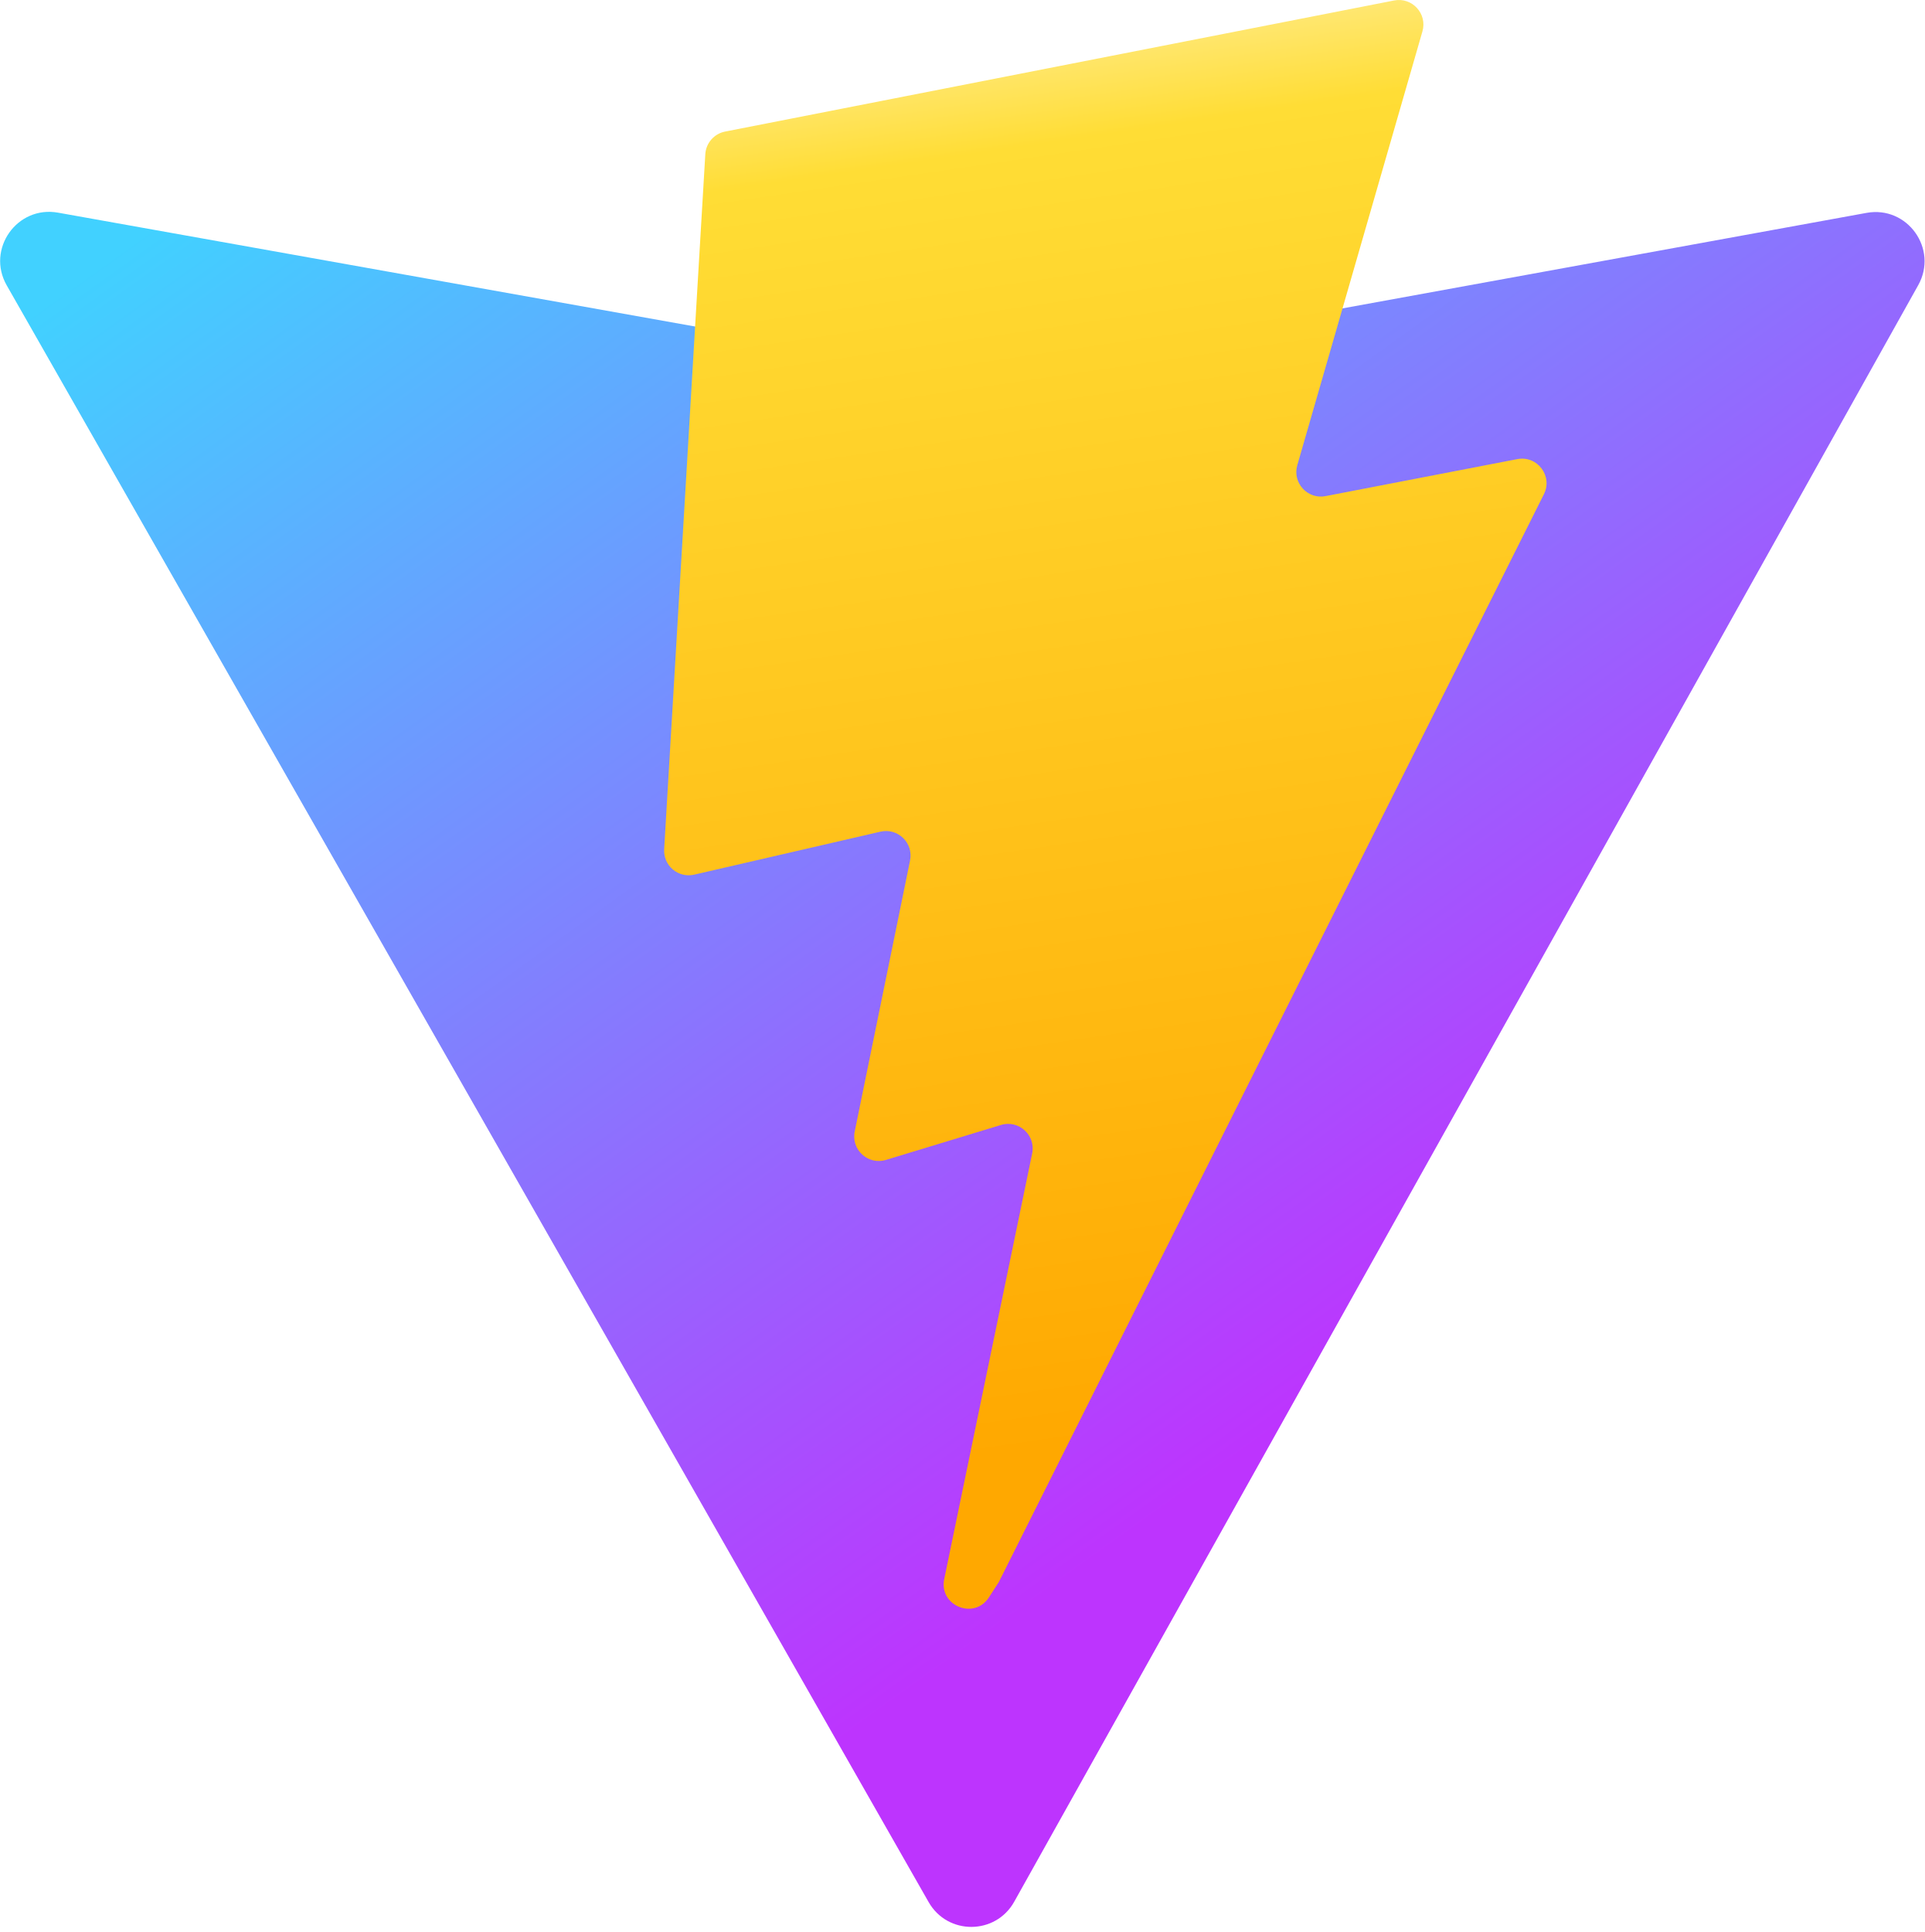
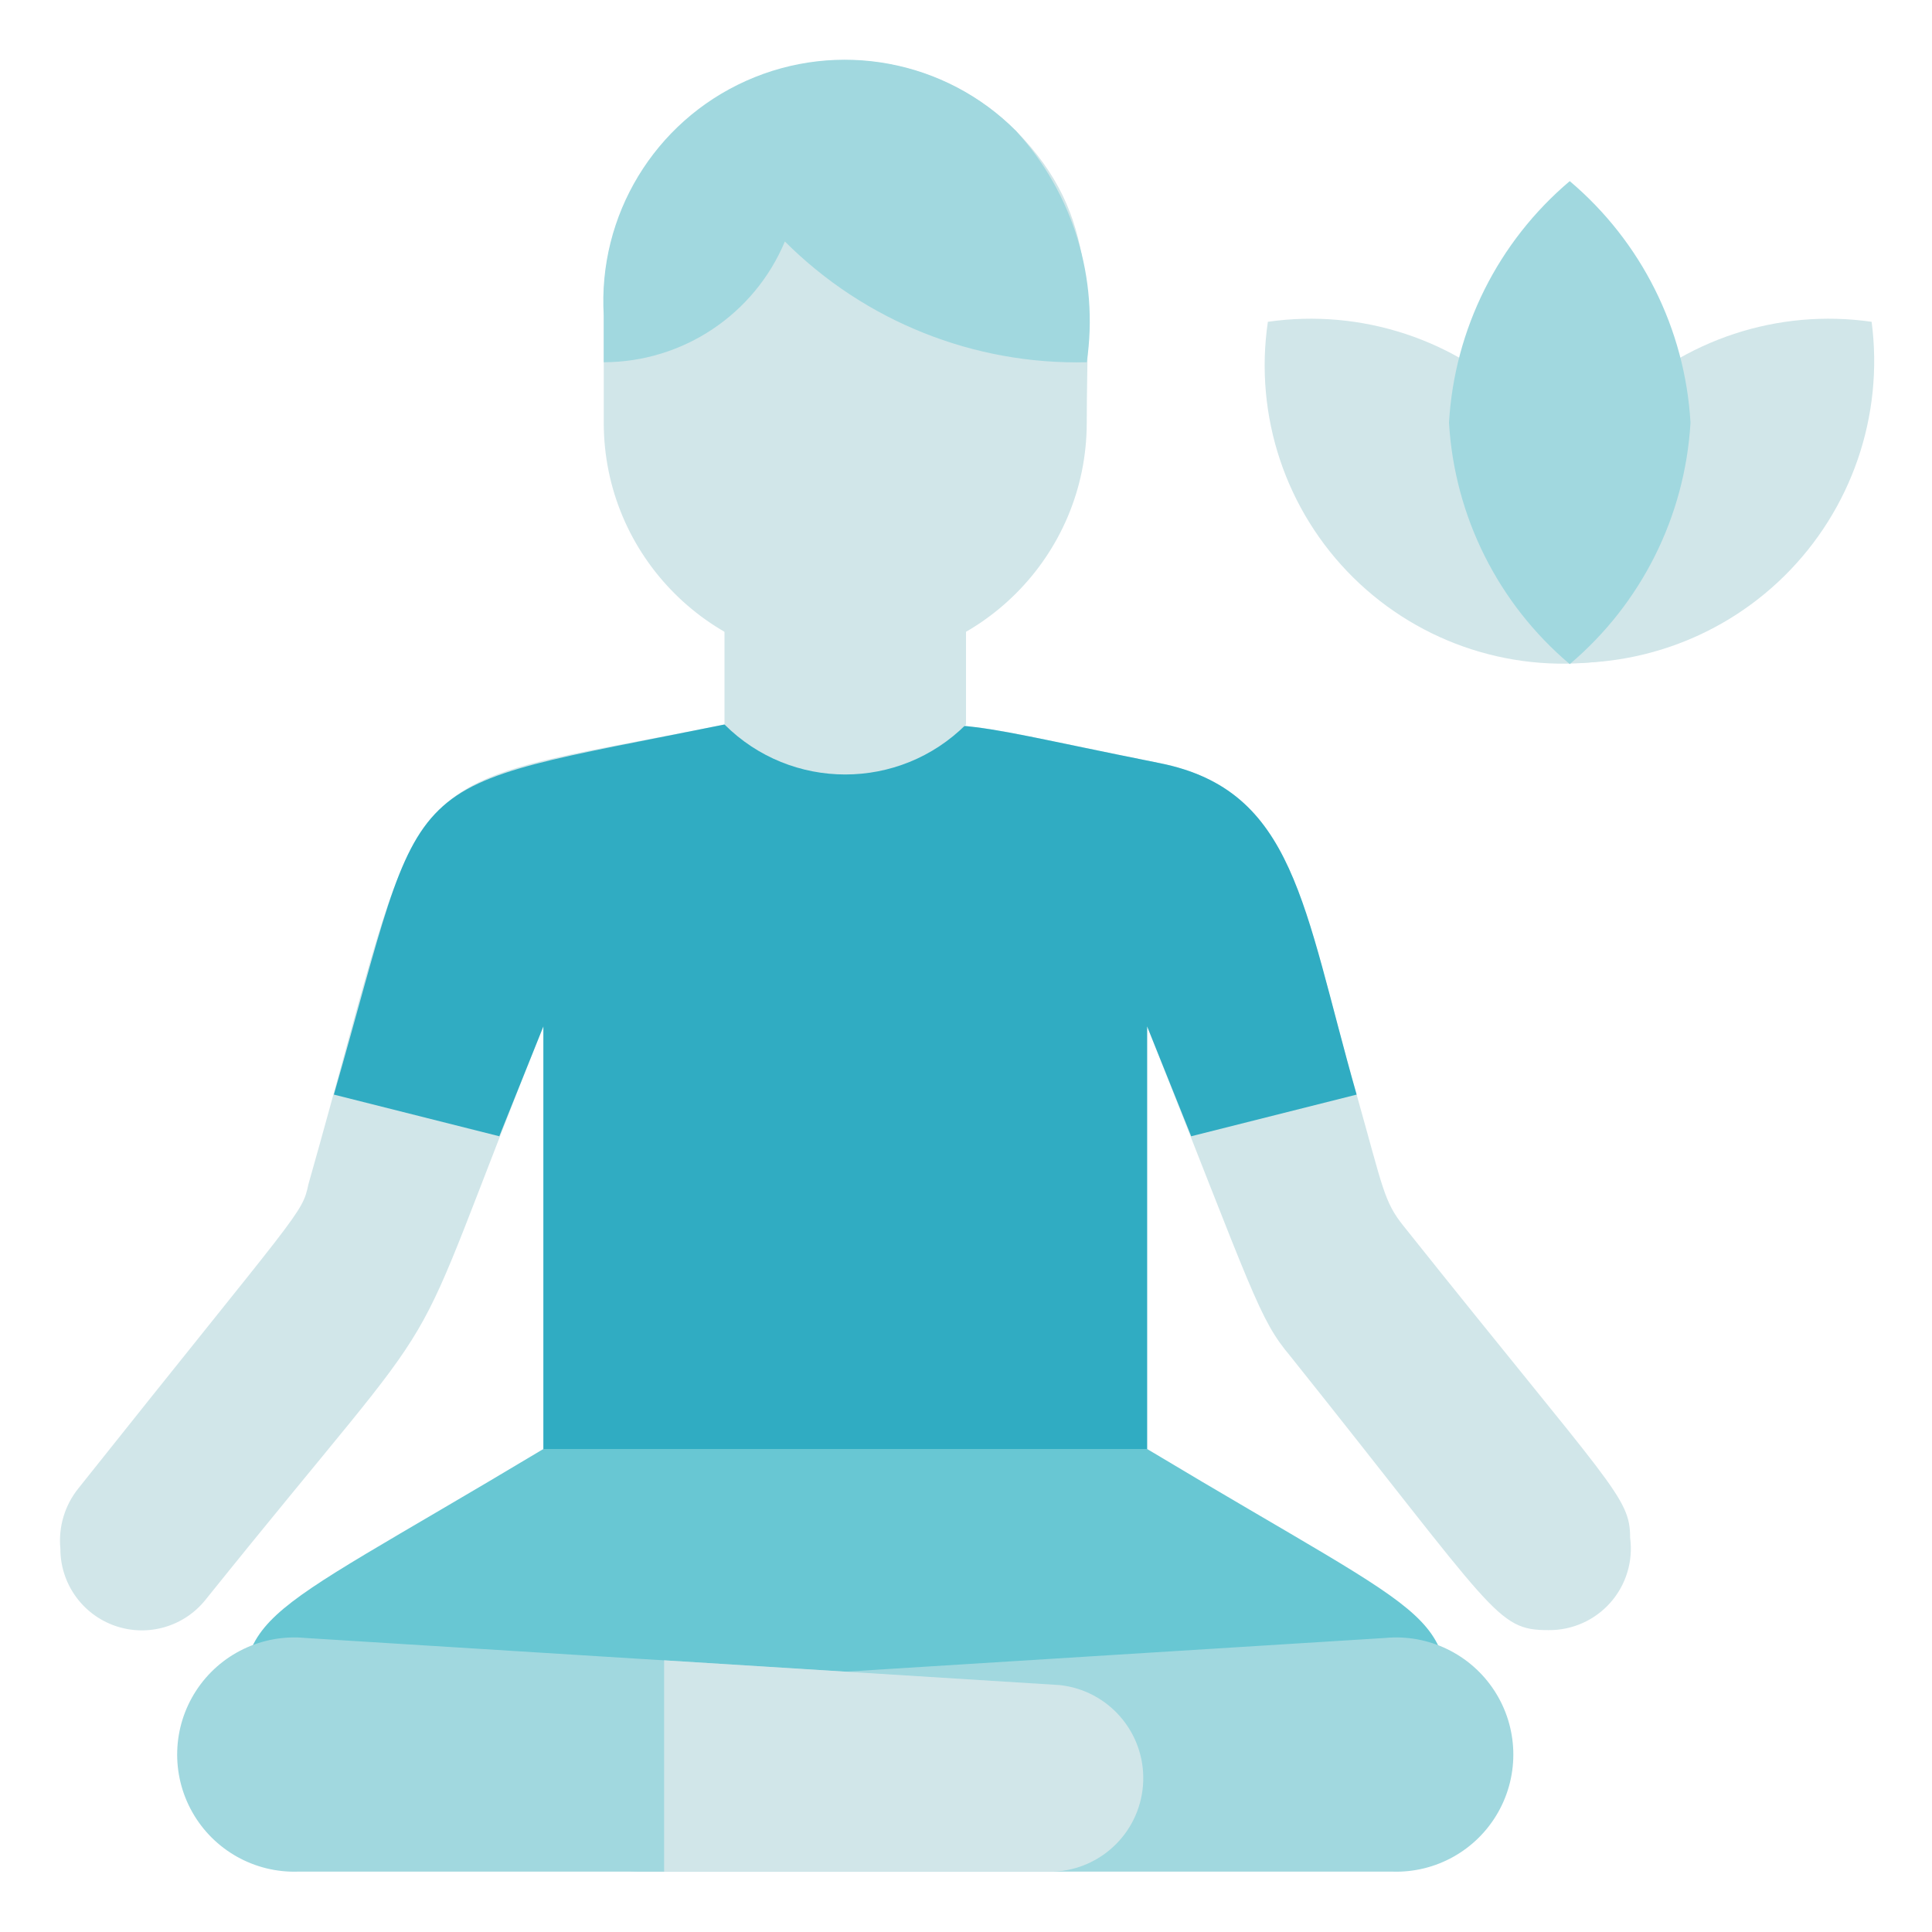
- <svg xmlns="http://www.w3.org/2000/svg" aria-hidden="true" role="img" class="iconify iconify--logos" width="31.88" height="32" preserveAspectRatio="xMidYMid meet" viewBox="0 0 256 257">
+ <svg xmlns="http://www.w3.org/2000/svg" viewBox="0 0 32 32">
  <defs>
-     <linearGradient id="IconifyId1813088fe1fbc01fb466" x1="-.828%" x2="57.636%" y1="7.652%" y2="78.411%">
-       <stop offset="0%" stop-color="#41D1FF" />
-       <stop offset="100%" stop-color="#BD34FE" />
-     </linearGradient>
-     <linearGradient id="IconifyId1813088fe1fbc01fb467" x1="43.376%" x2="50.316%" y1="2.242%" y2="89.03%">
-       <stop offset="0%" stop-color="#FFEA83" />
-       <stop offset="8.333%" stop-color="#FFDD35" />
-       <stop offset="100%" stop-color="#FFA800" />
-     </linearGradient>
+     <style>.cls-1{fill:#68c7d3;}.cls-2{fill:#a1d8df;}.cls-3{fill:#d1e6e9;}.cls-4{fill:#30acc2;}</style>
  </defs>
-   <path fill="url(#IconifyId1813088fe1fbc01fb466)" d="M255.153 37.938L134.897 252.976c-2.483 4.44-8.862 4.466-11.382.048L.875 37.958c-2.746-4.814 1.371-10.646 6.827-9.67l120.385 21.517a6.537 6.537 0 0 0 2.322-.004l117.867-21.483c5.438-.991 9.574 4.796 6.877 9.62Z" />
-   <path fill="url(#IconifyId1813088fe1fbc01fb467)" d="M185.432.063L96.44 17.501a3.268 3.268 0 0 0-2.634 3.014l-5.474 92.456a3.268 3.268 0 0 0 3.997 3.378l24.777-5.718c2.318-.535 4.413 1.507 3.936 3.838l-7.361 36.047c-.495 2.426 1.782 4.5 4.151 3.78l15.304-4.649c2.372-.72 4.652 1.36 4.15 3.788l-11.698 56.621c-.732 3.542 3.979 5.473 5.943 2.437l1.313-2.028l72.516-144.72c1.215-2.423-.88-5.186-3.54-4.672l-25.505 4.922c-2.396.462-4.435-1.77-3.759-4.114l16.646-57.705c.677-2.35-1.37-4.583-3.769-4.113Z" />
+   <g id="Meditate">
+     <path class="cls-1" d="M24,29H4c0-2.41-.12-1.93,5-5H19C24.15,27.09,24,26.58,24,29Z" />
+     <path class="cls-2" d="M23.06,31H10.55a1.55,1.55,0,0,1-.1-3.09l12.49-.78A1.94,1.94,0,1,1,23.06,31Z" />
+     <path class="cls-2" d="M17.45,31H4.94a1.94,1.94,0,1,1,.12-3.87l12.49.78A1.55,1.55,0,0,1,17.45,31Z" />
+     <path class="cls-3" d="M17.45,31H11V27.5l6.55.41A1.55,1.55,0,0,1,17.45,31Z" />
+     <path class="cls-3" d="M18,7a4,4,0,0,1-8,0V5a4,4,0,0,1,6.83-2.83C18.23,3.59,18,5,18,7Z" />
+     <path class="cls-3" d="M27,25.47A1.35,1.35,0,0,1,25.65,27c-.87,0-.86-.26-4.28-4.54-.52-.62-.6-1-2.37-5.46v7H9V17c-2.51,6.26-1.18,4-5.59,9.49A1.35,1.35,0,0,1,1,25.65a1.38,1.38,0,0,1,.3-1C5,20,5,20.12,5.11,19.61,7.17,12.35,6.29,13.14,12,12c4.8,0,3.17-.17,7.21.64,2.24.45,2.37,2.39,3.26,5.49.44,1.56.45,1.77.78,2.18C26.71,24.65,27,24.79,27,25.47Z" />
+     <path class="cls-4" d="M22.47,18.13l-2.74.69L19,17v7H9V17l-.73,1.82-2.74-.69c1.59-5.53.89-5,6.47-6.13,4.8,0,3.17-.17,7.21.64C21.45,13.09,21.58,15,22.47,18.13Z" />
+     <path class="cls-3" d="M16,12a2.83,2.83,0,0,1-4,0V8h4Z" />
+     <path class="cls-3" d="M26.67,10.93A4.94,4.94,0,0,1,21,5.33,5,5,0,0,1,26.67,10.93Z" />
+     <path class="cls-3" d="M25.33,10.93A5,5,0,0,1,31,5.33,5,5,0,0,1,25.33,10.93Z" />
+     <path class="cls-2" d="M28,7a5.67,5.67,0,0,1-2,4,5.67,5.67,0,0,1-2-4,5.67,5.67,0,0,1,2-4A5.67,5.67,0,0,1,28,7Z" />
+     <path class="cls-2" d="M18,6a6.84,6.84,0,0,1-5-2,3.26,3.26,0,0,1-3,2V5.23a4,4,0,0,1,6.83-3.06A4.67,4.67,0,0,1,18,6Z" />
+   </g>
</svg>
